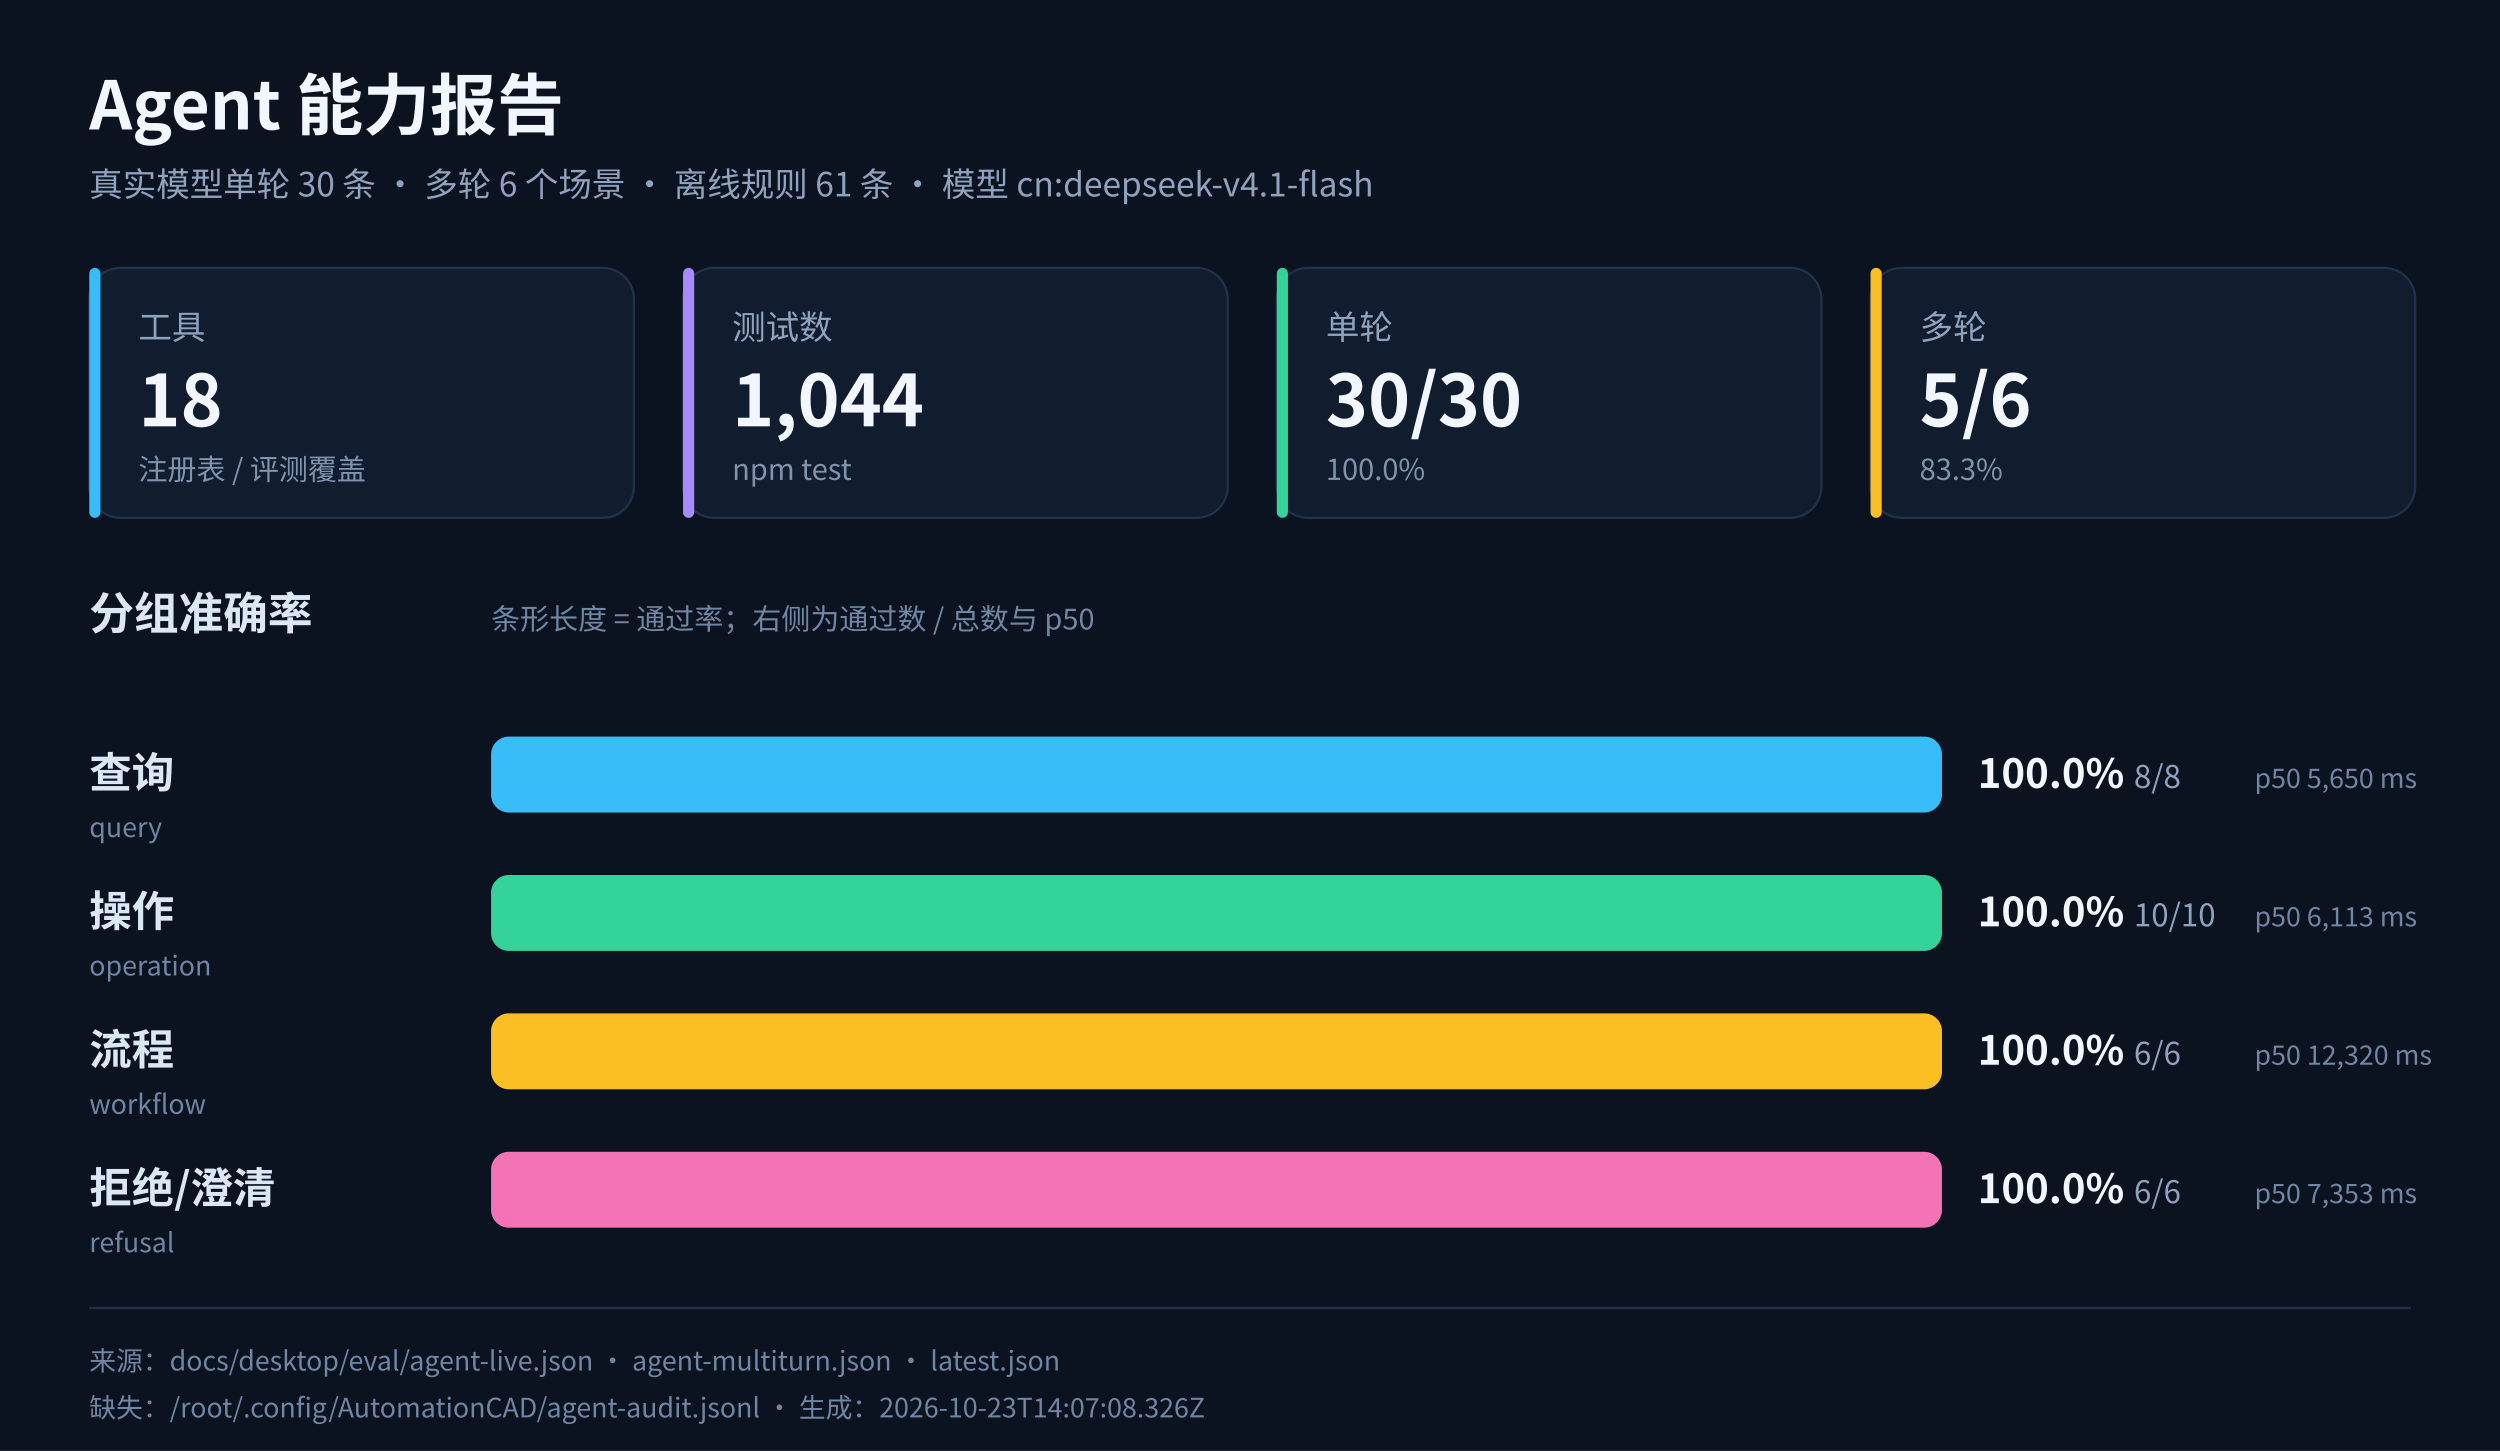
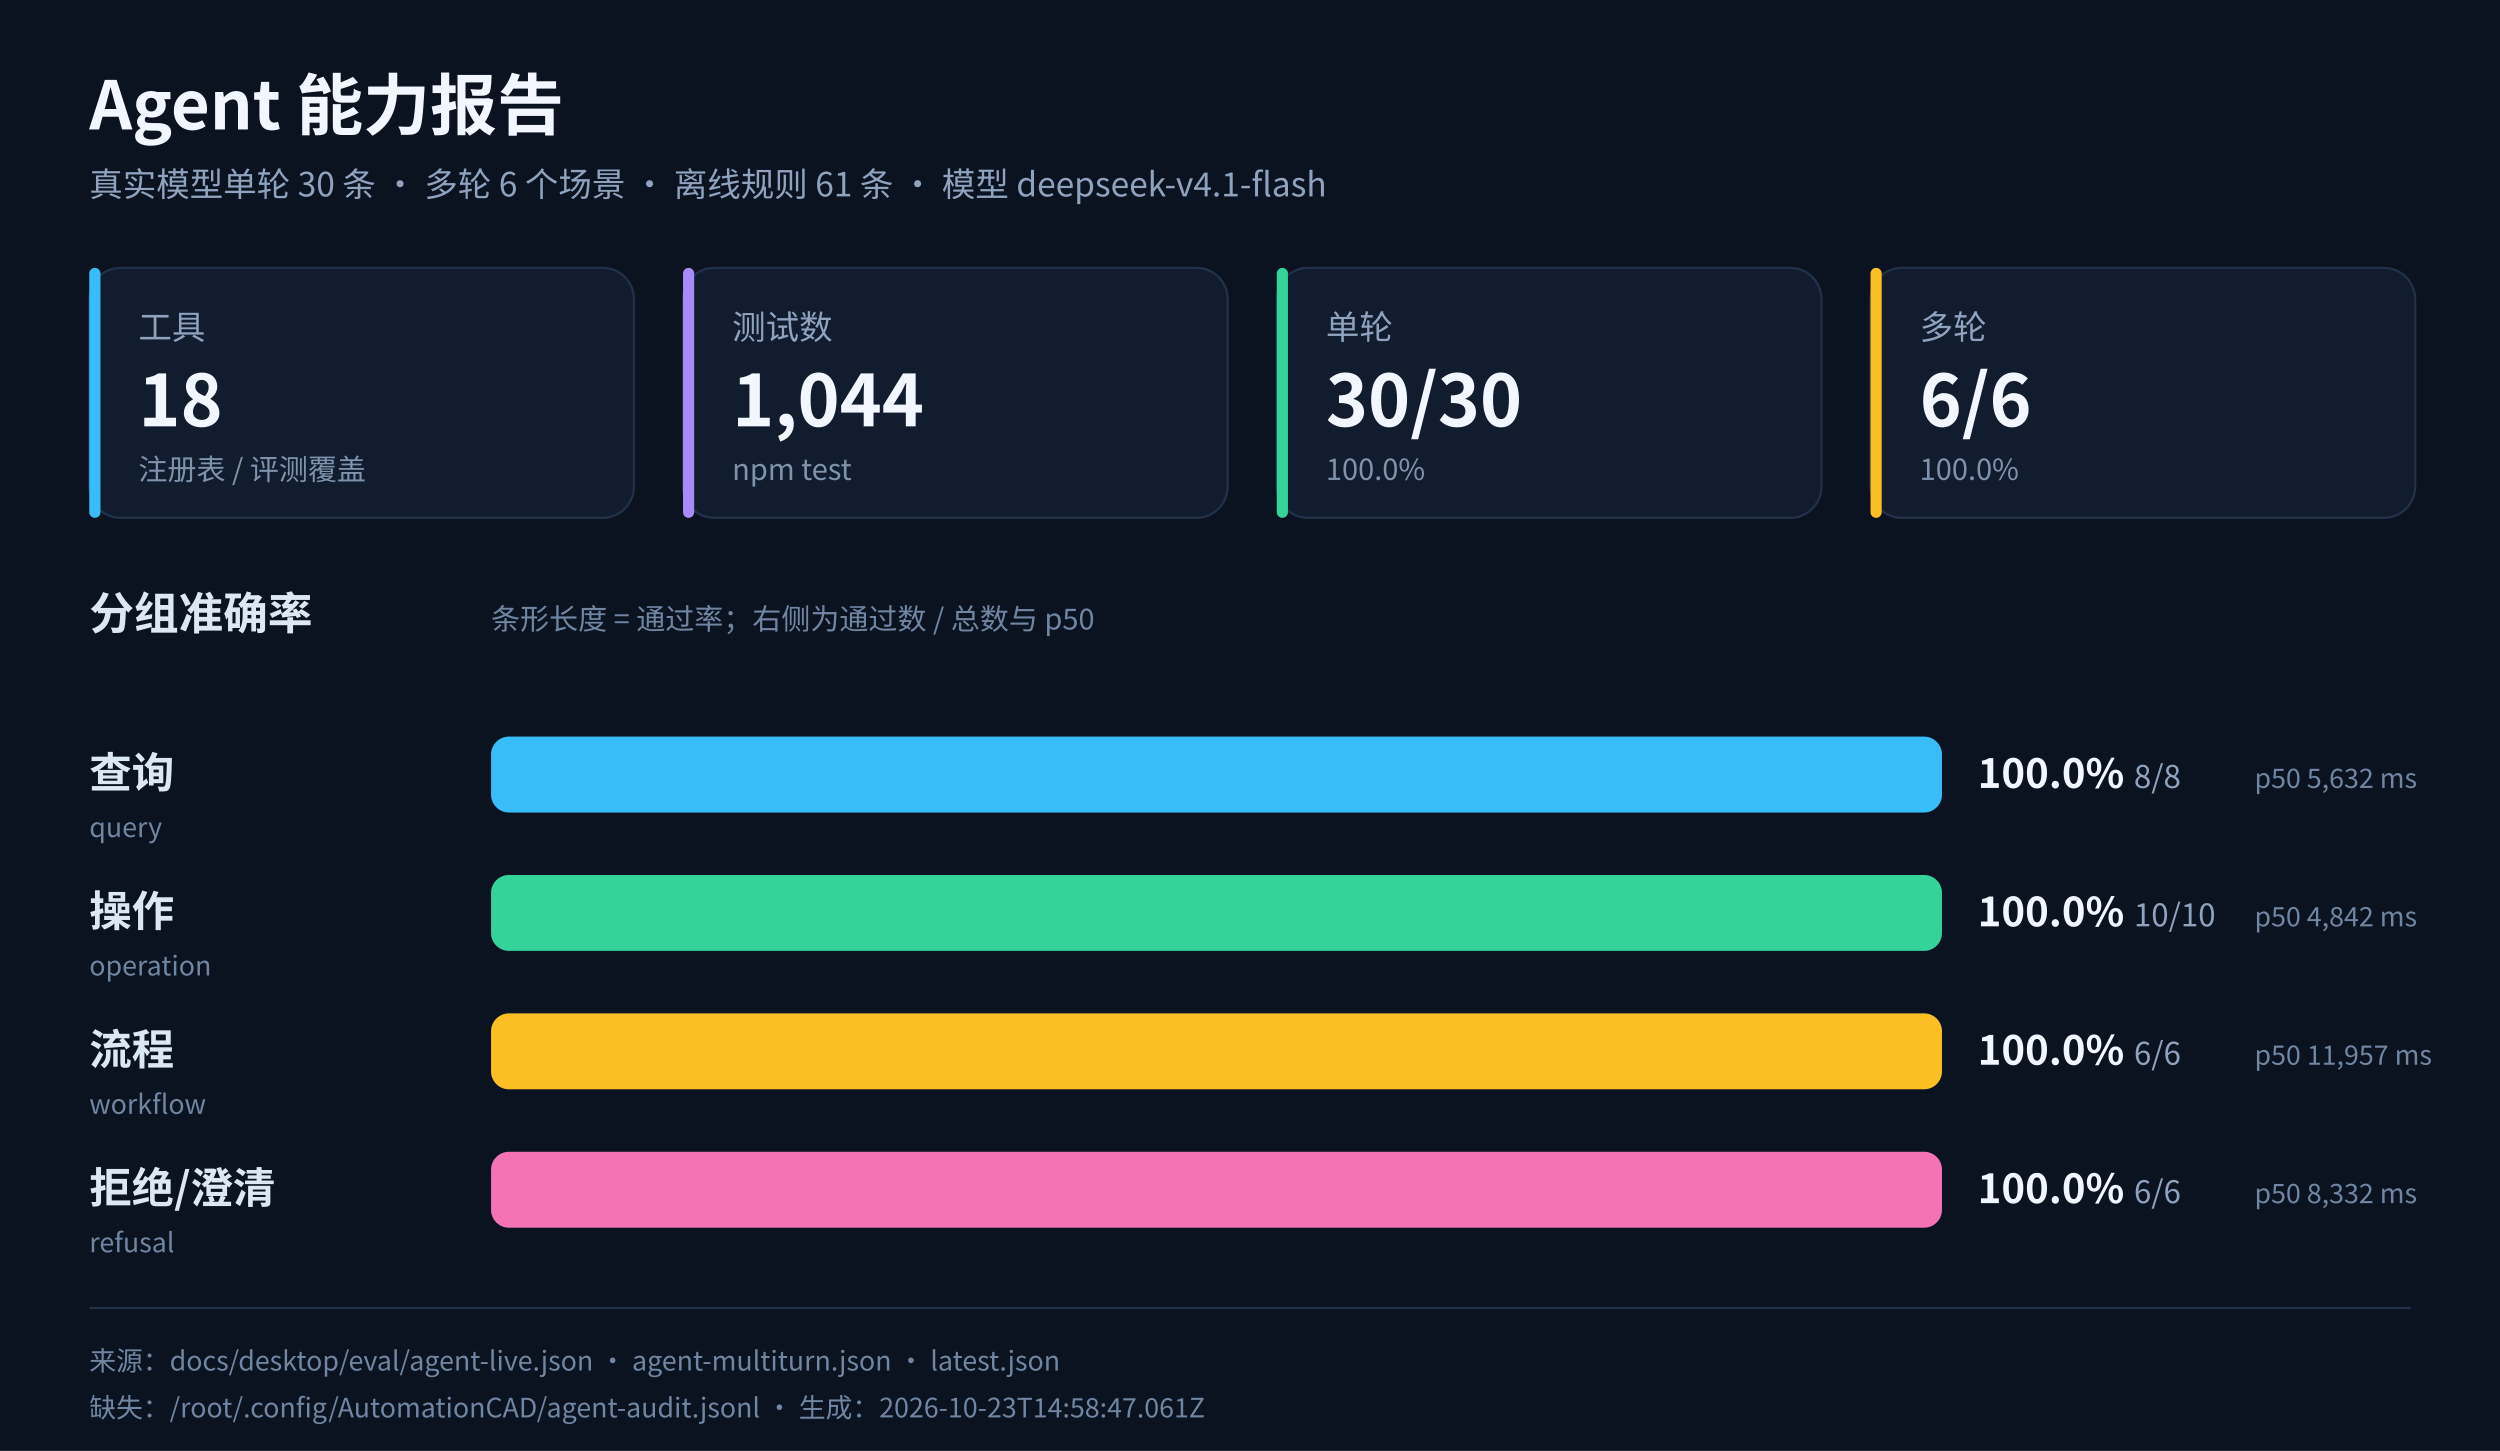
<svg xmlns="http://www.w3.org/2000/svg" width="1120" height="650" viewBox="0 0 1120 650" role="img" aria-labelledby="title desc">
  <style>
    text { font-family: "Noto Sans CJK SC", "Microsoft YaHei", "PingFang SC", "Source Han Sans SC", sans-serif; }
    .mono { font-family: "JetBrains Mono", "Cascadia Code", "Consolas", monospace; }
  </style>
  <rect width="1120" height="650" fill="#0b1220" />
  <text x="40" y="58" fill="#f2f7ff" font-size="30" font-weight="700">Agent 能力报告</text>
-   <text x="40" y="88" fill="#8fa3bf" font-size="15">真实模型单轮 30 条 · 多轮 6 个场景 · 离线规则 61 条 · 模型 cn:deepseek-v4.1-flash</text>
+   <text x="40" y="88" fill="#8fa3bf" font-size="15">真实模型单轮 30 条 · 多轮 6 个场景 · 离线规则 61 条 · 模型 deepseek-v4.1-flash</text>
  <g>
    <rect x="40" y="120" width="244" height="112" rx="14" fill="#111c2e" stroke="#22314a" />
    <rect x="40" y="120" width="5" height="112" rx="2.5" fill="#38bdf8" />
    <text x="62" y="152" fill="#8fa3bf" font-size="15">工具</text>
    <text x="62" y="191" fill="#f2f7ff" font-size="32" font-weight="700">18</text>
    <text x="62" y="215" fill="#7f93ad" font-size="13">注册表 / 评测覆盖</text>
  </g>
  <g>
    <rect x="306" y="120" width="244" height="112" rx="14" fill="#111c2e" stroke="#22314a" />
    <rect x="306" y="120" width="5" height="112" rx="2.5" fill="#a78bfa" />
    <text x="328" y="152" fill="#8fa3bf" font-size="15">测试数</text>
    <text x="328" y="191" fill="#f2f7ff" font-size="32" font-weight="700">1,044</text>
    <text x="328" y="215" fill="#7f93ad" font-size="13">npm test</text>
  </g>
  <g>
    <rect x="572" y="120" width="244" height="112" rx="14" fill="#111c2e" stroke="#22314a" />
    <rect x="572" y="120" width="5" height="112" rx="2.5" fill="#34d399" />
    <text x="594" y="152" fill="#8fa3bf" font-size="15">单轮</text>
    <text x="594" y="191" fill="#f2f7ff" font-size="32" font-weight="700">30/30</text>
    <text x="594" y="215" fill="#7f93ad" font-size="13">100.0%</text>
  </g>
  <g>
    <rect x="838" y="120" width="244" height="112" rx="14" fill="#111c2e" stroke="#22314a" />
    <rect x="838" y="120" width="5" height="112" rx="2.5" fill="#fbbf24" />
    <text x="860" y="152" fill="#8fa3bf" font-size="15">多轮</text>
-     <text x="860" y="191" fill="#f2f7ff" font-size="32" font-weight="700">5/6</text>
-     <text x="860" y="215" fill="#7f93ad" font-size="13">83.3%</text>
+     <text x="860" y="191" fill="#f2f7ff" font-size="32" font-weight="700">6/6</text>
+     <text x="860" y="215" fill="#7f93ad" font-size="13">100.0%</text>
  </g>
  <text x="40" y="282" fill="#dbe7f5" font-size="20" font-weight="700">分组准确率</text>
  <text x="220" y="282" fill="#7086a3" font-size="13">条形长度 = 通过率；右侧为通过数 / 总数与 p50</text>
  <g>
    <text x="40" y="353" fill="#dbe7f5" font-size="19" font-weight="600">查询</text>
    <text x="40" y="375" fill="#7086a3" font-size="12">query</text>
    <rect x="220" y="330" width="650" height="34" rx="8" fill="#172539" />
    <rect x="220" y="330" width="650" height="34" rx="8" fill="#38bdf8" />
    <text x="886" y="353" fill="#f2f7ff" font-size="18" font-weight="700">100.0%</text>
    <text x="956" y="353" fill="#8fa3bf" font-size="14">8/8</text>
-     <text x="1010" y="353" fill="#7086a3" font-size="12">p50 5,650 ms</text>
+     <text x="1010" y="353" fill="#7086a3" font-size="12">p50 5,632 ms</text>
  </g>
  <g>
    <text x="40" y="415" fill="#dbe7f5" font-size="19" font-weight="600">操作</text>
    <text x="40" y="437" fill="#7086a3" font-size="12">operation</text>
    <rect x="220" y="392" width="650" height="34" rx="8" fill="#172539" />
    <rect x="220" y="392" width="650" height="34" rx="8" fill="#34d399" />
    <text x="886" y="415" fill="#f2f7ff" font-size="18" font-weight="700">100.0%</text>
    <text x="956" y="415" fill="#8fa3bf" font-size="14">10/10</text>
-     <text x="1010" y="415" fill="#7086a3" font-size="12">p50 6,113 ms</text>
+     <text x="1010" y="415" fill="#7086a3" font-size="12">p50 4,842 ms</text>
  </g>
  <g>
    <text x="40" y="477" fill="#dbe7f5" font-size="19" font-weight="600">流程</text>
    <text x="40" y="499" fill="#7086a3" font-size="12">workflow</text>
    <rect x="220" y="454" width="650" height="34" rx="8" fill="#172539" />
    <rect x="220" y="454" width="650" height="34" rx="8" fill="#fbbf24" />
    <text x="886" y="477" fill="#f2f7ff" font-size="18" font-weight="700">100.0%</text>
    <text x="956" y="477" fill="#8fa3bf" font-size="14">6/6</text>
-     <text x="1010" y="477" fill="#7086a3" font-size="12">p50 12,320 ms</text>
+     <text x="1010" y="477" fill="#7086a3" font-size="12">p50 11,957 ms</text>
  </g>
  <g>
    <text x="40" y="539" fill="#dbe7f5" font-size="19" font-weight="600">拒绝/澄清</text>
    <text x="40" y="561" fill="#7086a3" font-size="12">refusal</text>
    <rect x="220" y="516" width="650" height="34" rx="8" fill="#172539" />
    <rect x="220" y="516" width="650" height="34" rx="8" fill="#f472b6" />
    <text x="886" y="539" fill="#f2f7ff" font-size="18" font-weight="700">100.0%</text>
    <text x="956" y="539" fill="#8fa3bf" font-size="14">6/6</text>
-     <text x="1010" y="539" fill="#7086a3" font-size="12">p50 7,353 ms</text>
+     <text x="1010" y="539" fill="#7086a3" font-size="12">p50 8,332 ms</text>
  </g>
  <line x1="40" y1="586" x2="1080" y2="586" stroke="#22314a" />
  <text x="40" y="614" fill="#7086a3" font-size="12">来源：docs/desktop/eval/agent-live.json · agent-multiturn.json · latest.json</text>
-   <text x="40" y="635" fill="#7086a3" font-size="12">缺失：/root/.config/AutomationCAD/agent-audit.jsonl · 生成：2026-10-23T14:07:08.326Z</text>
+   <text x="40" y="635" fill="#7086a3" font-size="12">缺失：/root/.config/AutomationCAD/agent-audit.jsonl · 生成：2026-10-23T14:58:47.061Z</text>
</svg>
